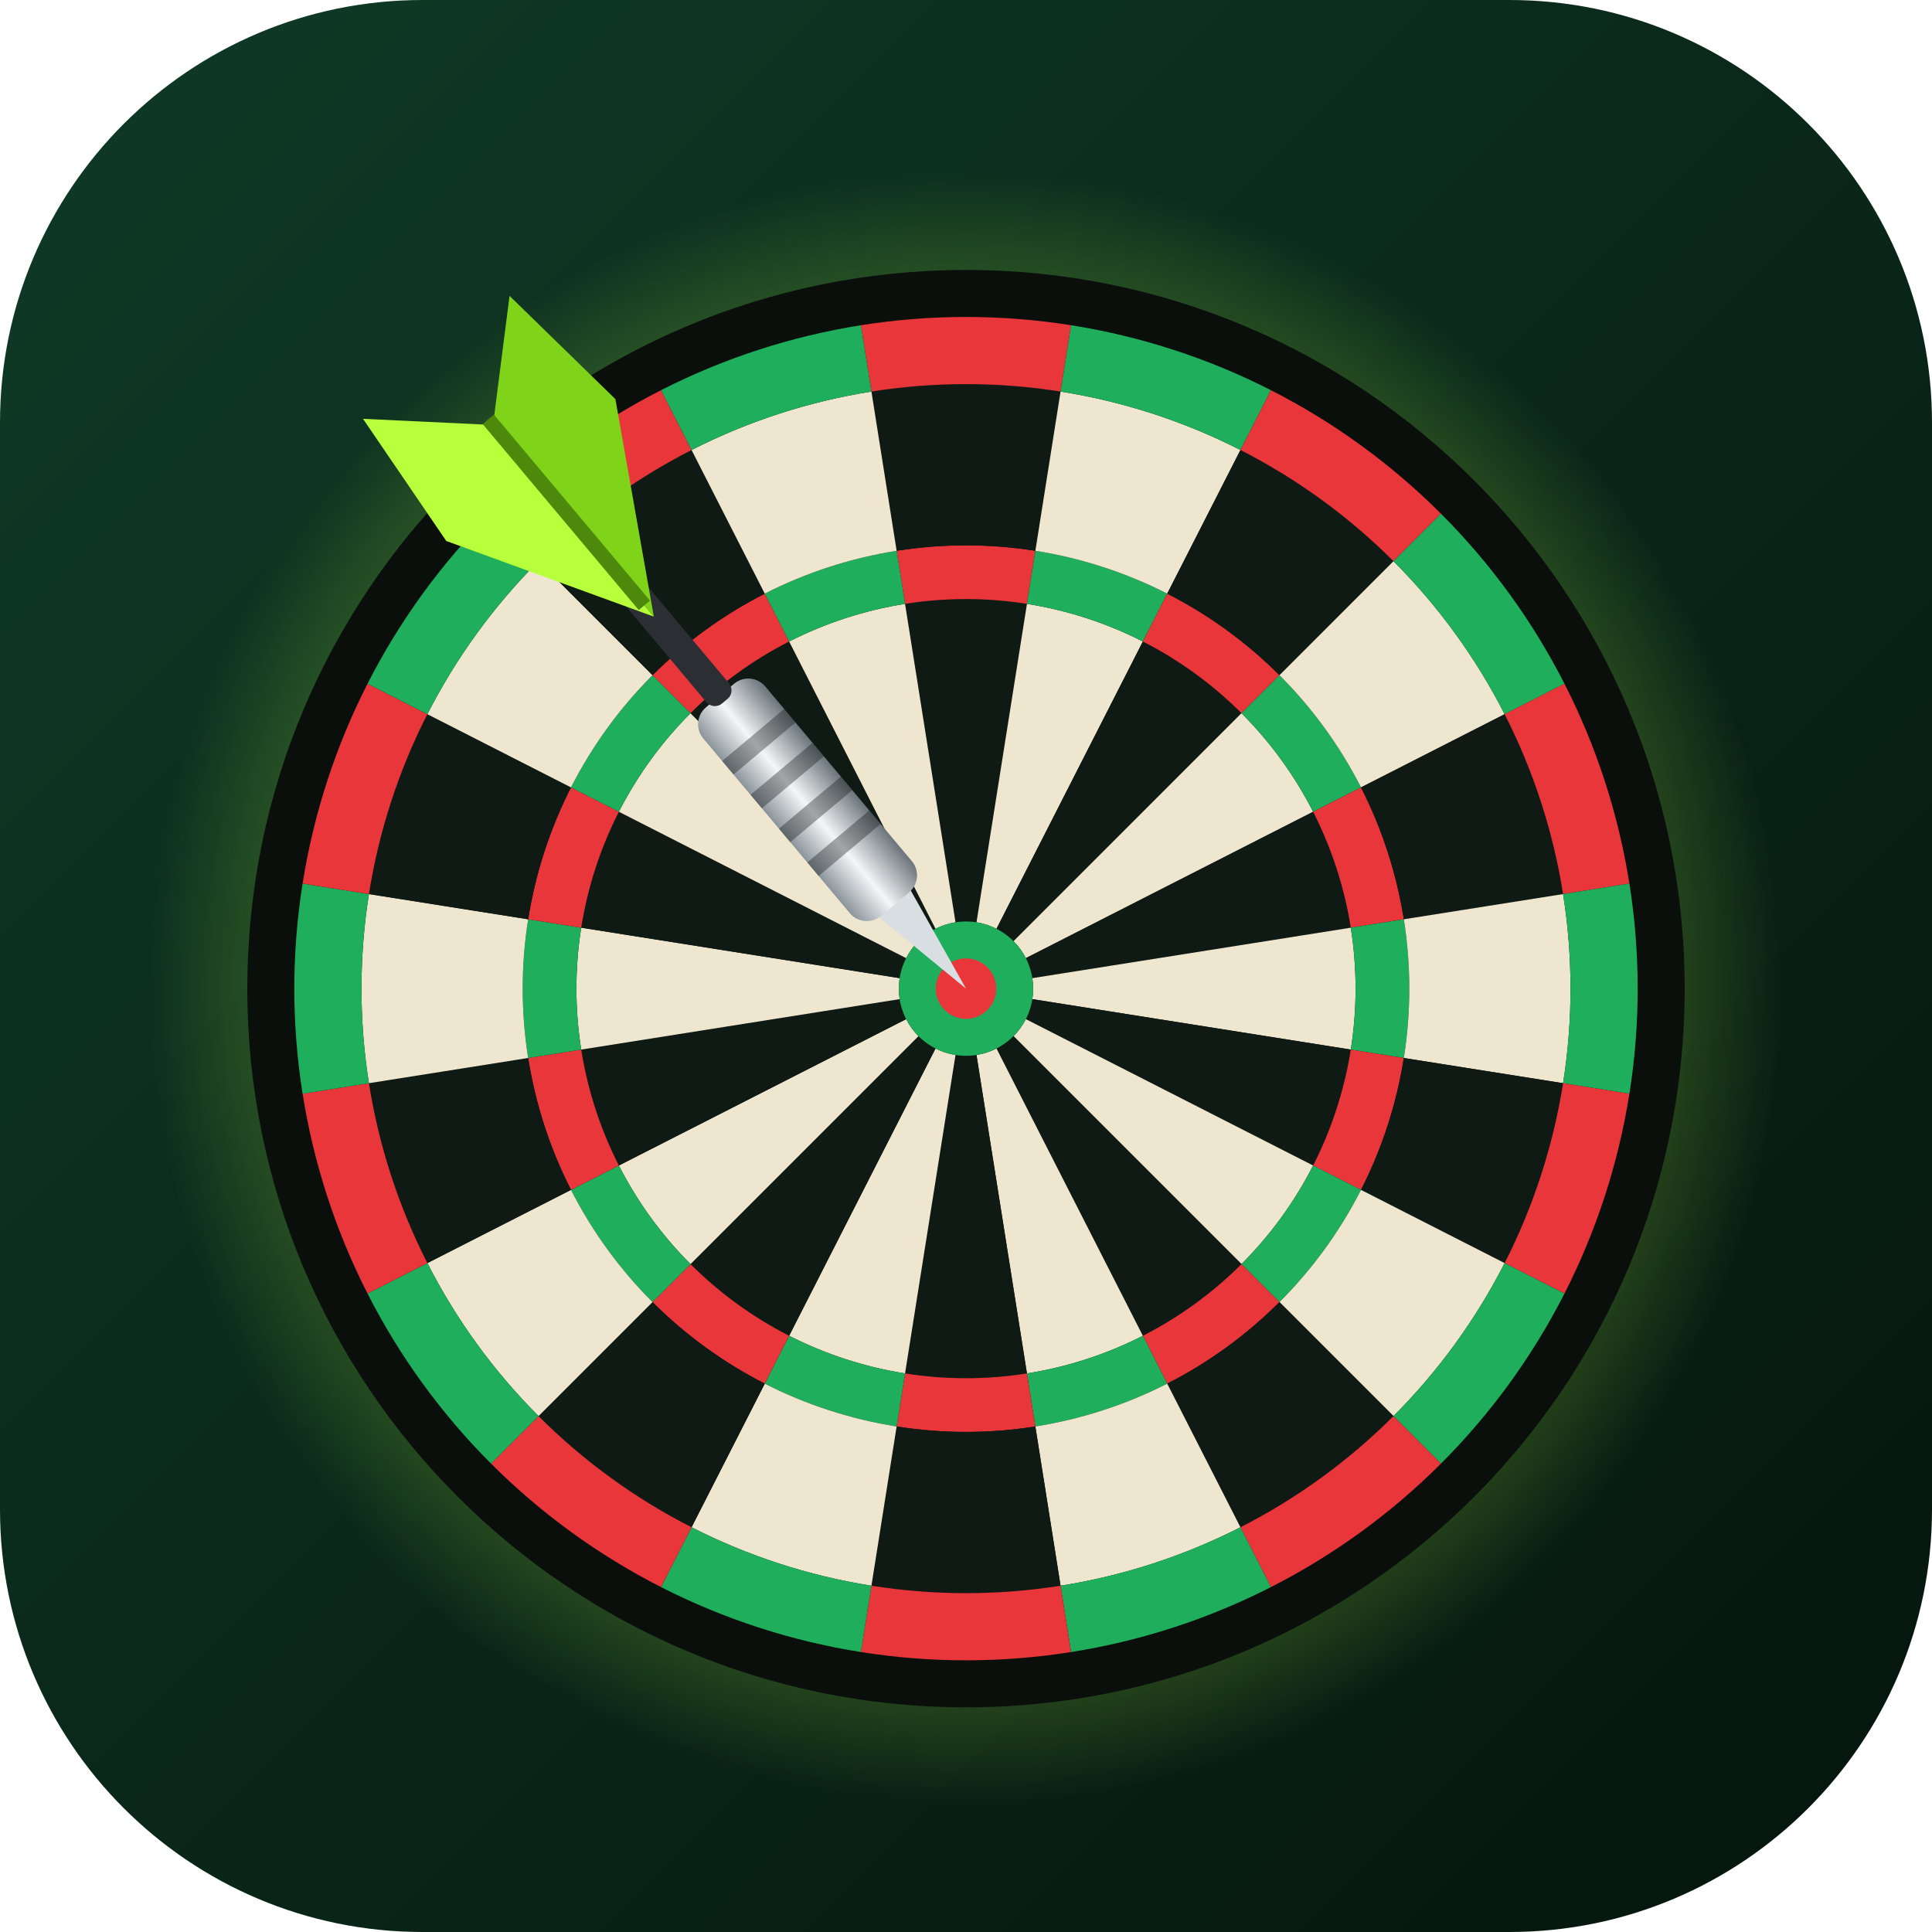
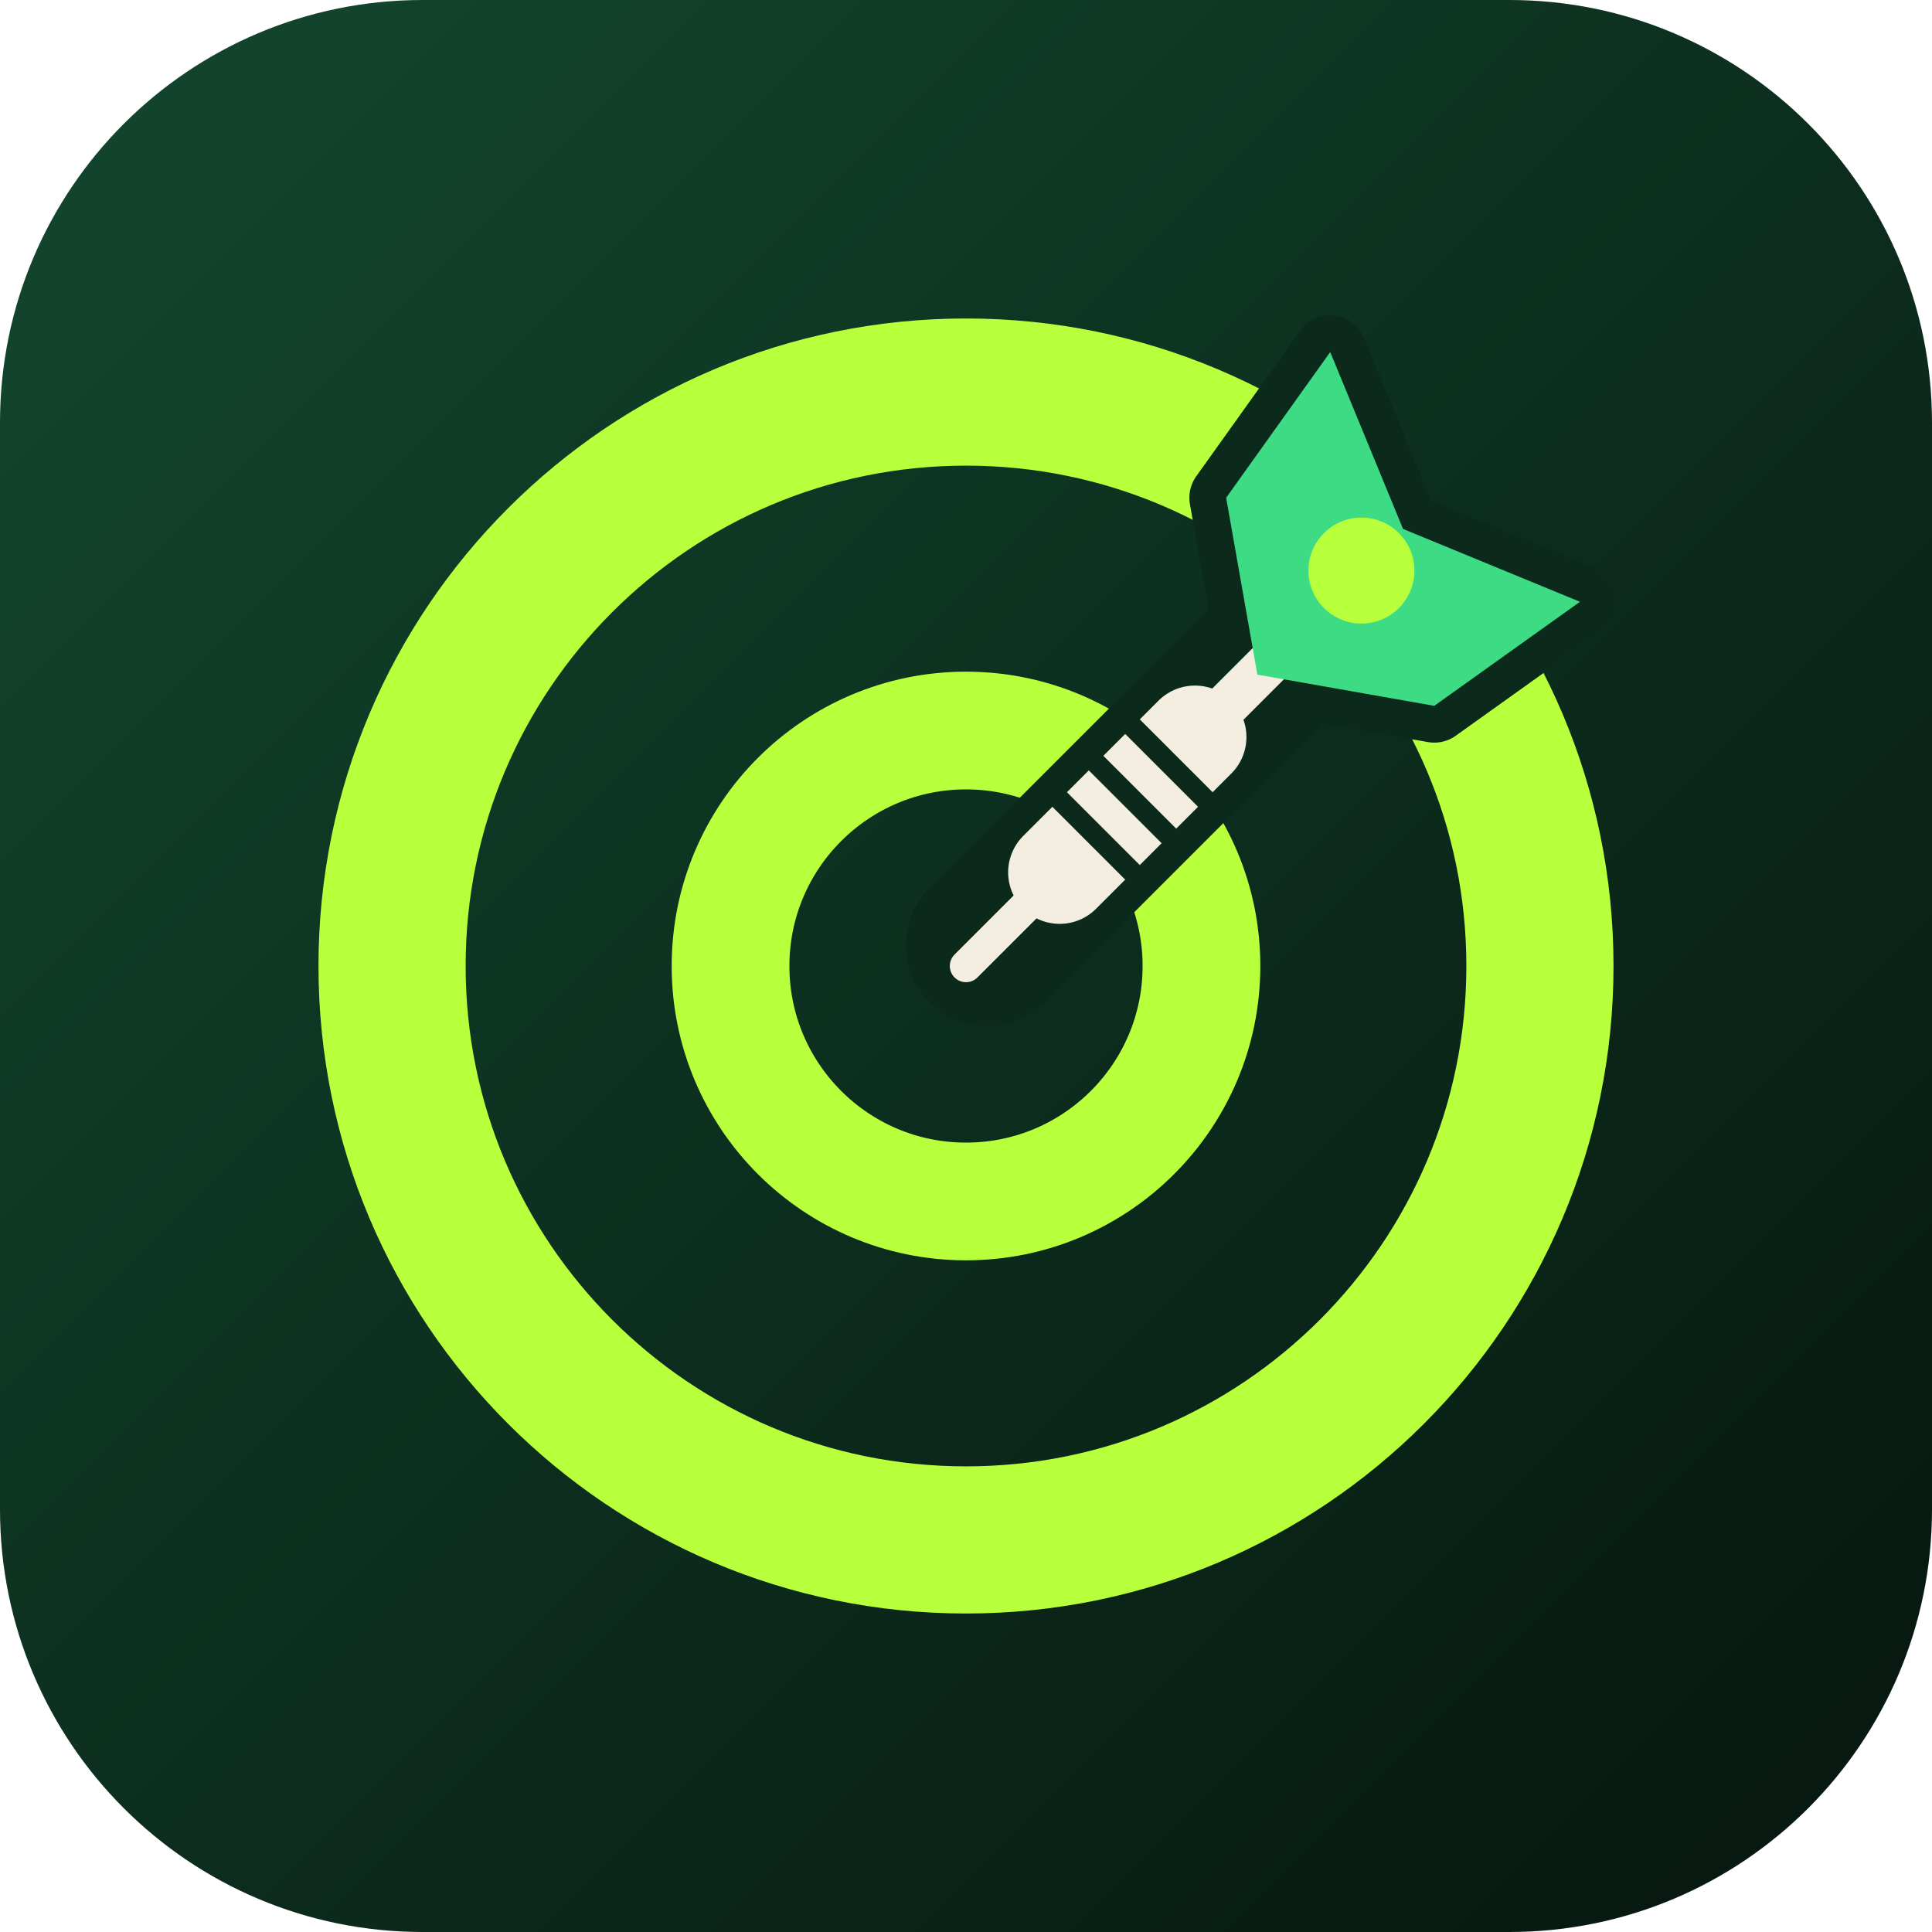
<svg xmlns="http://www.w3.org/2000/svg" width="512" height="512" viewBox="0 0 512 512">
  <defs>
-     <linearGradient id="bg" x1="0" y1="0" x2="1" y2="1">
-       <stop offset="0" stop-color="#0f3b27" />
-       <stop offset="1" stop-color="#05140d" />
+     <linearGradient id="okbg" x1="0" y1="0" x2="1" y2="1">
+       <stop offset="0" stop-color="#13482f" />
+       <stop offset="1" stop-color="#06150e" />
    </linearGradient>
-     <linearGradient id="barrel" x1="0" x2="1">
-       <stop offset="0" stop-color="#8b949b" />
-       <stop offset=".45" stop-color="#f4f6f7" />
-       <stop offset="1" stop-color="#6b747b" />
-     </linearGradient>
-     <radialGradient id="glow" cx=".5" cy=".5" r=".5">
-       <stop offset=".6" stop-color="#b8ff3c" stop-opacity=".0" />
-       <stop offset=".85" stop-color="#b8ff3c" stop-opacity=".18" />
-       <stop offset="1" stop-color="#b8ff3c" stop-opacity="0" />
-     </radialGradient>
  </defs>
-   <rect width="512" height="512" rx="112" fill="url(#bg)" />
-   <circle cx="256" cy="262" r="217.16" fill="url(#glow)" />
-   <circle cx="256" cy="262" r="190.46" fill="#0a0f0c" />
-   <path d="M239.85 160.03A103.24 103.24 0 0 1 272.15 160.03L258.78 244.42A17.8 17.8 0 0 0 253.22 244.42Z" fill="#101a14" />
-   <path d="M237.62 145.97A117.48 117.48 0 0 1 274.38 145.97L272.15 160.03A103.24 103.24 0 0 0 239.85 160.03Z" fill="#e8363b" />
-   <path d="M230.94 103.77A160.2 160.2 0 0 1 281.06 103.77L274.38 145.97A117.48 117.48 0 0 0 237.62 145.97Z" fill="#101a14" />
-   <path d="M228.15 86.19A178 178 0 0 1 283.85 86.19L281.06 103.77A160.2 160.2 0 0 0 230.94 103.77Z" fill="#e8363b" />
-   <path d="M272.15 160.03A103.24 103.24 0 0 1 302.87 170.01L264.08 246.14A17.8 17.8 0 0 0 258.78 244.42Z" fill="#efe6cf" />
-   <path d="M274.38 145.97A117.48 117.48 0 0 1 309.33 157.32L302.87 170.01A103.24 103.24 0 0 0 272.15 160.03Z" fill="#1fae5b" />
-   <path d="M281.06 103.77A160.2 160.2 0 0 1 328.73 119.26L309.33 157.32A117.48 117.48 0 0 0 274.38 145.97Z" fill="#efe6cf" />
-   <path d="M283.85 86.19A178 178 0 0 1 336.81 103.40L328.73 119.26A160.2 160.2 0 0 0 281.06 103.77Z" fill="#1fae5b" />
-   <path d="M302.87 170.01A103.24 103.24 0 0 1 329.00 189.00L268.59 249.41A17.8 17.8 0 0 0 264.08 246.14Z" fill="#101a14" />
-   <path d="M309.33 157.32A117.48 117.48 0 0 1 339.07 178.93L329.00 189.00A103.24 103.24 0 0 0 302.87 170.01Z" fill="#e8363b" />
-   <path d="M328.73 119.26A160.2 160.2 0 0 1 369.28 148.72L339.07 178.93A117.48 117.48 0 0 0 309.33 157.32Z" fill="#101a14" />
-   <path d="M336.81 103.40A178 178 0 0 1 381.87 136.13L369.28 148.72A160.2 160.2 0 0 0 328.73 119.26Z" fill="#e8363b" />
-   <path d="M329.00 189.00A103.24 103.24 0 0 1 347.99 215.13L271.86 253.92A17.8 17.8 0 0 0 268.59 249.41Z" fill="#efe6cf" />
-   <path d="M339.07 178.93A117.48 117.48 0 0 1 360.68 208.67L347.99 215.13A103.24 103.24 0 0 0 329.00 189.00Z" fill="#1fae5b" />
-   <path d="M369.28 148.72A160.2 160.2 0 0 1 398.74 189.27L360.68 208.67A117.48 117.48 0 0 0 339.07 178.93Z" fill="#efe6cf" />
-   <path d="M381.87 136.13A178 178 0 0 1 414.60 181.19L398.74 189.27A160.2 160.2 0 0 0 369.28 148.72Z" fill="#1fae5b" />
-   <path d="M347.99 215.13A103.24 103.24 0 0 1 357.97 245.85L273.58 259.22A17.8 17.8 0 0 0 271.86 253.92Z" fill="#101a14" />
-   <path d="M360.68 208.67A117.48 117.48 0 0 1 372.03 243.62L357.97 245.85A103.24 103.24 0 0 0 347.99 215.13Z" fill="#e8363b" />
-   <path d="M398.74 189.27A160.2 160.2 0 0 1 414.23 236.94L372.03 243.62A117.48 117.48 0 0 0 360.68 208.67Z" fill="#101a14" />
-   <path d="M414.60 181.19A178 178 0 0 1 431.81 234.15L414.23 236.94A160.2 160.2 0 0 0 398.74 189.27Z" fill="#e8363b" />
-   <path d="M357.97 245.85A103.24 103.24 0 0 1 357.97 278.15L273.58 264.78A17.8 17.8 0 0 0 273.58 259.22Z" fill="#efe6cf" />
-   <path d="M372.03 243.62A117.48 117.48 0 0 1 372.03 280.38L357.97 278.15A103.24 103.24 0 0 0 357.97 245.85Z" fill="#1fae5b" />
-   <path d="M414.23 236.94A160.2 160.2 0 0 1 414.23 287.06L372.03 280.38A117.48 117.48 0 0 0 372.03 243.62Z" fill="#efe6cf" />
-   <path d="M431.81 234.15A178 178 0 0 1 431.81 289.85L414.23 287.06A160.2 160.2 0 0 0 414.23 236.94Z" fill="#1fae5b" />
-   <path d="M357.97 278.15A103.24 103.24 0 0 1 347.99 308.87L271.86 270.08A17.8 17.8 0 0 0 273.58 264.78Z" fill="#101a14" />
-   <path d="M372.03 280.38A117.48 117.48 0 0 1 360.68 315.33L347.99 308.87A103.24 103.24 0 0 0 357.97 278.15Z" fill="#e8363b" />
-   <path d="M414.23 287.06A160.2 160.2 0 0 1 398.74 334.73L360.68 315.33A117.48 117.48 0 0 0 372.03 280.38Z" fill="#101a14" />
-   <path d="M431.81 289.85A178 178 0 0 1 414.60 342.81L398.74 334.73A160.2 160.2 0 0 0 414.23 287.06Z" fill="#e8363b" />
-   <path d="M347.99 308.87A103.24 103.24 0 0 1 329.00 335.00L268.59 274.59A17.8 17.8 0 0 0 271.86 270.08Z" fill="#efe6cf" />
-   <path d="M360.68 315.33A117.48 117.48 0 0 1 339.07 345.07L329.00 335.00A103.24 103.24 0 0 0 347.99 308.87Z" fill="#1fae5b" />
-   <path d="M398.74 334.73A160.2 160.2 0 0 1 369.28 375.28L339.07 345.07A117.48 117.48 0 0 0 360.68 315.33Z" fill="#efe6cf" />
-   <path d="M414.60 342.81A178 178 0 0 1 381.87 387.87L369.28 375.28A160.2 160.2 0 0 0 398.74 334.73Z" fill="#1fae5b" />
-   <path d="M329.00 335.00A103.24 103.24 0 0 1 302.87 353.99L264.08 277.86A17.8 17.8 0 0 0 268.59 274.59Z" fill="#101a14" />
-   <path d="M339.07 345.07A117.48 117.48 0 0 1 309.33 366.68L302.87 353.99A103.24 103.24 0 0 0 329.00 335.00Z" fill="#e8363b" />
-   <path d="M369.28 375.28A160.2 160.2 0 0 1 328.73 404.74L309.33 366.68A117.48 117.48 0 0 0 339.07 345.07Z" fill="#101a14" />
-   <path d="M381.87 387.87A178 178 0 0 1 336.81 420.60L328.73 404.74A160.2 160.2 0 0 0 369.28 375.28Z" fill="#e8363b" />
-   <path d="M302.87 353.99A103.24 103.24 0 0 1 272.15 363.97L258.78 279.58A17.8 17.8 0 0 0 264.08 277.86Z" fill="#efe6cf" />
-   <path d="M309.33 366.68A117.48 117.48 0 0 1 274.38 378.03L272.15 363.97A103.24 103.24 0 0 0 302.87 353.99Z" fill="#1fae5b" />
-   <path d="M328.73 404.74A160.2 160.2 0 0 1 281.06 420.23L274.38 378.03A117.48 117.48 0 0 0 309.33 366.68Z" fill="#efe6cf" />
-   <path d="M336.81 420.60A178 178 0 0 1 283.85 437.81L281.06 420.23A160.2 160.2 0 0 0 328.73 404.74Z" fill="#1fae5b" />
-   <path d="M272.15 363.97A103.24 103.24 0 0 1 239.85 363.97L253.22 279.58A17.8 17.8 0 0 0 258.78 279.58Z" fill="#101a14" />
-   <path d="M274.38 378.03A117.48 117.48 0 0 1 237.62 378.03L239.85 363.97A103.24 103.24 0 0 0 272.15 363.97Z" fill="#e8363b" />
-   <path d="M281.06 420.23A160.2 160.2 0 0 1 230.94 420.23L237.62 378.03A117.48 117.48 0 0 0 274.38 378.03Z" fill="#101a14" />
-   <path d="M283.85 437.81A178 178 0 0 1 228.15 437.81L230.94 420.23A160.2 160.2 0 0 0 281.06 420.23Z" fill="#e8363b" />
-   <path d="M239.85 363.97A103.24 103.24 0 0 1 209.13 353.99L247.92 277.86A17.8 17.8 0 0 0 253.22 279.58Z" fill="#efe6cf" />
-   <path d="M237.62 378.03A117.48 117.48 0 0 1 202.67 366.68L209.13 353.99A103.24 103.24 0 0 0 239.85 363.97Z" fill="#1fae5b" />
-   <path d="M230.94 420.23A160.2 160.2 0 0 1 183.27 404.74L202.67 366.68A117.48 117.48 0 0 0 237.62 378.03Z" fill="#efe6cf" />
-   <path d="M228.15 437.81A178 178 0 0 1 175.19 420.60L183.27 404.74A160.2 160.2 0 0 0 230.94 420.23Z" fill="#1fae5b" />
-   <path d="M209.13 353.99A103.24 103.24 0 0 1 183.00 335.00L243.41 274.59A17.8 17.8 0 0 0 247.92 277.86Z" fill="#101a14" />
-   <path d="M202.67 366.68A117.48 117.48 0 0 1 172.93 345.07L183.00 335.00A103.24 103.24 0 0 0 209.13 353.99Z" fill="#e8363b" />
-   <path d="M183.27 404.74A160.2 160.2 0 0 1 142.72 375.28L172.93 345.07A117.48 117.48 0 0 0 202.67 366.68Z" fill="#101a14" />
-   <path d="M175.19 420.60A178 178 0 0 1 130.13 387.87L142.72 375.28A160.2 160.2 0 0 0 183.27 404.74Z" fill="#e8363b" />
-   <path d="M183.00 335.00A103.24 103.24 0 0 1 164.01 308.87L240.14 270.08A17.8 17.8 0 0 0 243.41 274.59Z" fill="#efe6cf" />
-   <path d="M172.93 345.07A117.48 117.48 0 0 1 151.32 315.33L164.01 308.87A103.24 103.24 0 0 0 183.00 335.00Z" fill="#1fae5b" />
-   <path d="M142.72 375.28A160.2 160.2 0 0 1 113.26 334.73L151.32 315.33A117.48 117.48 0 0 0 172.93 345.07Z" fill="#efe6cf" />
-   <path d="M130.13 387.87A178 178 0 0 1 97.40 342.81L113.26 334.73A160.2 160.2 0 0 0 142.72 375.28Z" fill="#1fae5b" />
-   <path d="M164.01 308.87A103.24 103.24 0 0 1 154.03 278.15L238.42 264.78A17.8 17.8 0 0 0 240.14 270.08Z" fill="#101a14" />
-   <path d="M151.32 315.33A117.48 117.48 0 0 1 139.97 280.38L154.03 278.15A103.24 103.24 0 0 0 164.01 308.87Z" fill="#e8363b" />
-   <path d="M113.26 334.73A160.2 160.2 0 0 1 97.77 287.06L139.97 280.38A117.48 117.48 0 0 0 151.32 315.33Z" fill="#101a14" />
-   <path d="M97.40 342.81A178 178 0 0 1 80.19 289.85L97.77 287.06A160.2 160.2 0 0 0 113.26 334.73Z" fill="#e8363b" />
-   <path d="M154.03 278.15A103.24 103.24 0 0 1 154.03 245.85L238.42 259.22A17.8 17.8 0 0 0 238.42 264.78Z" fill="#efe6cf" />
-   <path d="M139.97 280.38A117.48 117.48 0 0 1 139.97 243.62L154.03 245.85A103.24 103.24 0 0 0 154.03 278.15Z" fill="#1fae5b" />
-   <path d="M97.77 287.06A160.2 160.2 0 0 1 97.77 236.94L139.97 243.62A117.48 117.48 0 0 0 139.97 280.38Z" fill="#efe6cf" />
-   <path d="M80.19 289.85A178 178 0 0 1 80.19 234.15L97.77 236.94A160.2 160.2 0 0 0 97.77 287.06Z" fill="#1fae5b" />
-   <path d="M154.03 245.85A103.24 103.24 0 0 1 164.01 215.13L240.14 253.92A17.8 17.8 0 0 0 238.42 259.22Z" fill="#101a14" />
-   <path d="M139.97 243.62A117.48 117.48 0 0 1 151.32 208.67L164.01 215.13A103.24 103.24 0 0 0 154.03 245.85Z" fill="#e8363b" />
-   <path d="M97.77 236.94A160.2 160.2 0 0 1 113.26 189.27L151.32 208.67A117.48 117.48 0 0 0 139.97 243.62Z" fill="#101a14" />
-   <path d="M80.19 234.15A178 178 0 0 1 97.40 181.19L113.26 189.27A160.2 160.2 0 0 0 97.77 236.94Z" fill="#e8363b" />
-   <path d="M164.01 215.13A103.24 103.24 0 0 1 183.00 189.00L243.41 249.41A17.8 17.8 0 0 0 240.14 253.92Z" fill="#efe6cf" />
-   <path d="M151.32 208.67A117.48 117.48 0 0 1 172.93 178.93L183.00 189.00A103.24 103.24 0 0 0 164.01 215.13Z" fill="#1fae5b" />
-   <path d="M113.26 189.27A160.2 160.2 0 0 1 142.72 148.72L172.93 178.93A117.48 117.48 0 0 0 151.32 208.67Z" fill="#efe6cf" />
-   <path d="M97.40 181.19A178 178 0 0 1 130.13 136.13L142.72 148.72A160.2 160.2 0 0 0 113.26 189.27Z" fill="#1fae5b" />
-   <path d="M183.00 189.00A103.24 103.24 0 0 1 209.13 170.01L247.92 246.14A17.8 17.8 0 0 0 243.41 249.41Z" fill="#101a14" />
-   <path d="M172.93 178.93A117.48 117.48 0 0 1 202.67 157.32L209.13 170.01A103.24 103.24 0 0 0 183.00 189.00Z" fill="#e8363b" />
-   <path d="M142.72 148.72A160.2 160.2 0 0 1 183.27 119.26L202.67 157.32A117.48 117.48 0 0 0 172.93 178.93Z" fill="#101a14" />
-   <path d="M130.13 136.13A178 178 0 0 1 175.19 103.40L183.27 119.26A160.2 160.2 0 0 0 142.72 148.72Z" fill="#e8363b" />
-   <path d="M209.13 170.01A103.24 103.24 0 0 1 239.85 160.03L253.22 244.42A17.8 17.8 0 0 0 247.92 246.14Z" fill="#efe6cf" />
-   <path d="M202.67 157.32A117.48 117.48 0 0 1 237.62 145.97L239.85 160.03A103.24 103.24 0 0 0 209.13 170.01Z" fill="#1fae5b" />
-   <path d="M183.27 119.26A160.2 160.2 0 0 1 230.94 103.77L237.62 145.97A117.48 117.48 0 0 0 202.67 157.32Z" fill="#efe6cf" />
-   <path d="M175.19 103.40A178 178 0 0 1 228.15 86.19L230.94 103.77A160.2 160.2 0 0 0 183.27 119.26Z" fill="#1fae5b" />
-   <circle cx="256" cy="262" r="17.8" fill="#1fae5b" />
-   <circle cx="256" cy="262" r="8.01" fill="#e8363b" />
-   <g transform="translate(256 262) rotate(-40) scale(1.95)">
-     <path d="M0 0 L-3 -16 L3 -16 Z" fill="#d9dee2" />
-     <rect x="-5.5" y="-52" width="11" height="37" rx="3" fill="url(#barrel)" />
-     <g fill="#0b0f0d" opacity=".35">
-       <rect x="-5.5" y="-45" width="11" height="2.4" />
-       <rect x="-5.5" y="-39" width="11" height="2.4" />
-       <rect x="-5.5" y="-33" width="11" height="2.4" />
-       <rect x="-5.5" y="-27" width="11" height="2.4" />
+   <rect width="512" height="512" rx="112" fill="url(#okbg)" />
+   <g transform="translate(61 61) scale(3.9)">
+     <circle cx="50" cy="50" r="39" fill="none" stroke="#b8ff3c" stroke-width="10" />
+     <circle cx="50" cy="50" r="16" fill="none" stroke="#b8ff3c" stroke-width="8" />
+     <g transform="rotate(-45 50 50)" stroke-linecap="round" stroke-linejoin="round">
+       <path d="M52 50 H80" stroke="#0b2a1c" stroke-width="11" />
+       <path d="M78 50 L85 40 L97 38 L92 50 L97 62 L85 60 Z" fill="#0b2a1c" stroke="#0b2a1c" stroke-width="5" />
+       <path d="M50 50 H59" stroke="#f3eedf" stroke-width="2.2" />
+       <path d="M59 50 H72" stroke="#f3eedf" stroke-width="7" />
+       <path d="M62.5 46.5 V53.5 M66 46.5 V53.5 M69.5 46.5 V53.5" stroke="#0b2a1c" stroke-width="1.4" />
+       <path d="M72 50 H81" stroke="#f3eedf" stroke-width="3" />
+       <path d="M78 50 L85 40 L97 38 L92 50 L97 62 L85 60 Z" fill="#3ddc84" />
+       <circle cx="88" cy="50" r="3.6" fill="#b8ff3c" />
    </g>
-     <rect x="-2" y="-78" width="4" height="27" rx="1.5" fill="#2b2f33" />
-     <path d="M0 -66 L-15 -92 L-13 -112 L0 -100 Z" fill="#b8ff3c" />
-     <path d="M0 -66 L15 -92 L13 -112 L0 -100 Z" fill="#7fd319" />
-     <path d="M0 -68 L0 -101" stroke="#4d8a0c" stroke-width="2" />
  </g>
</svg>
